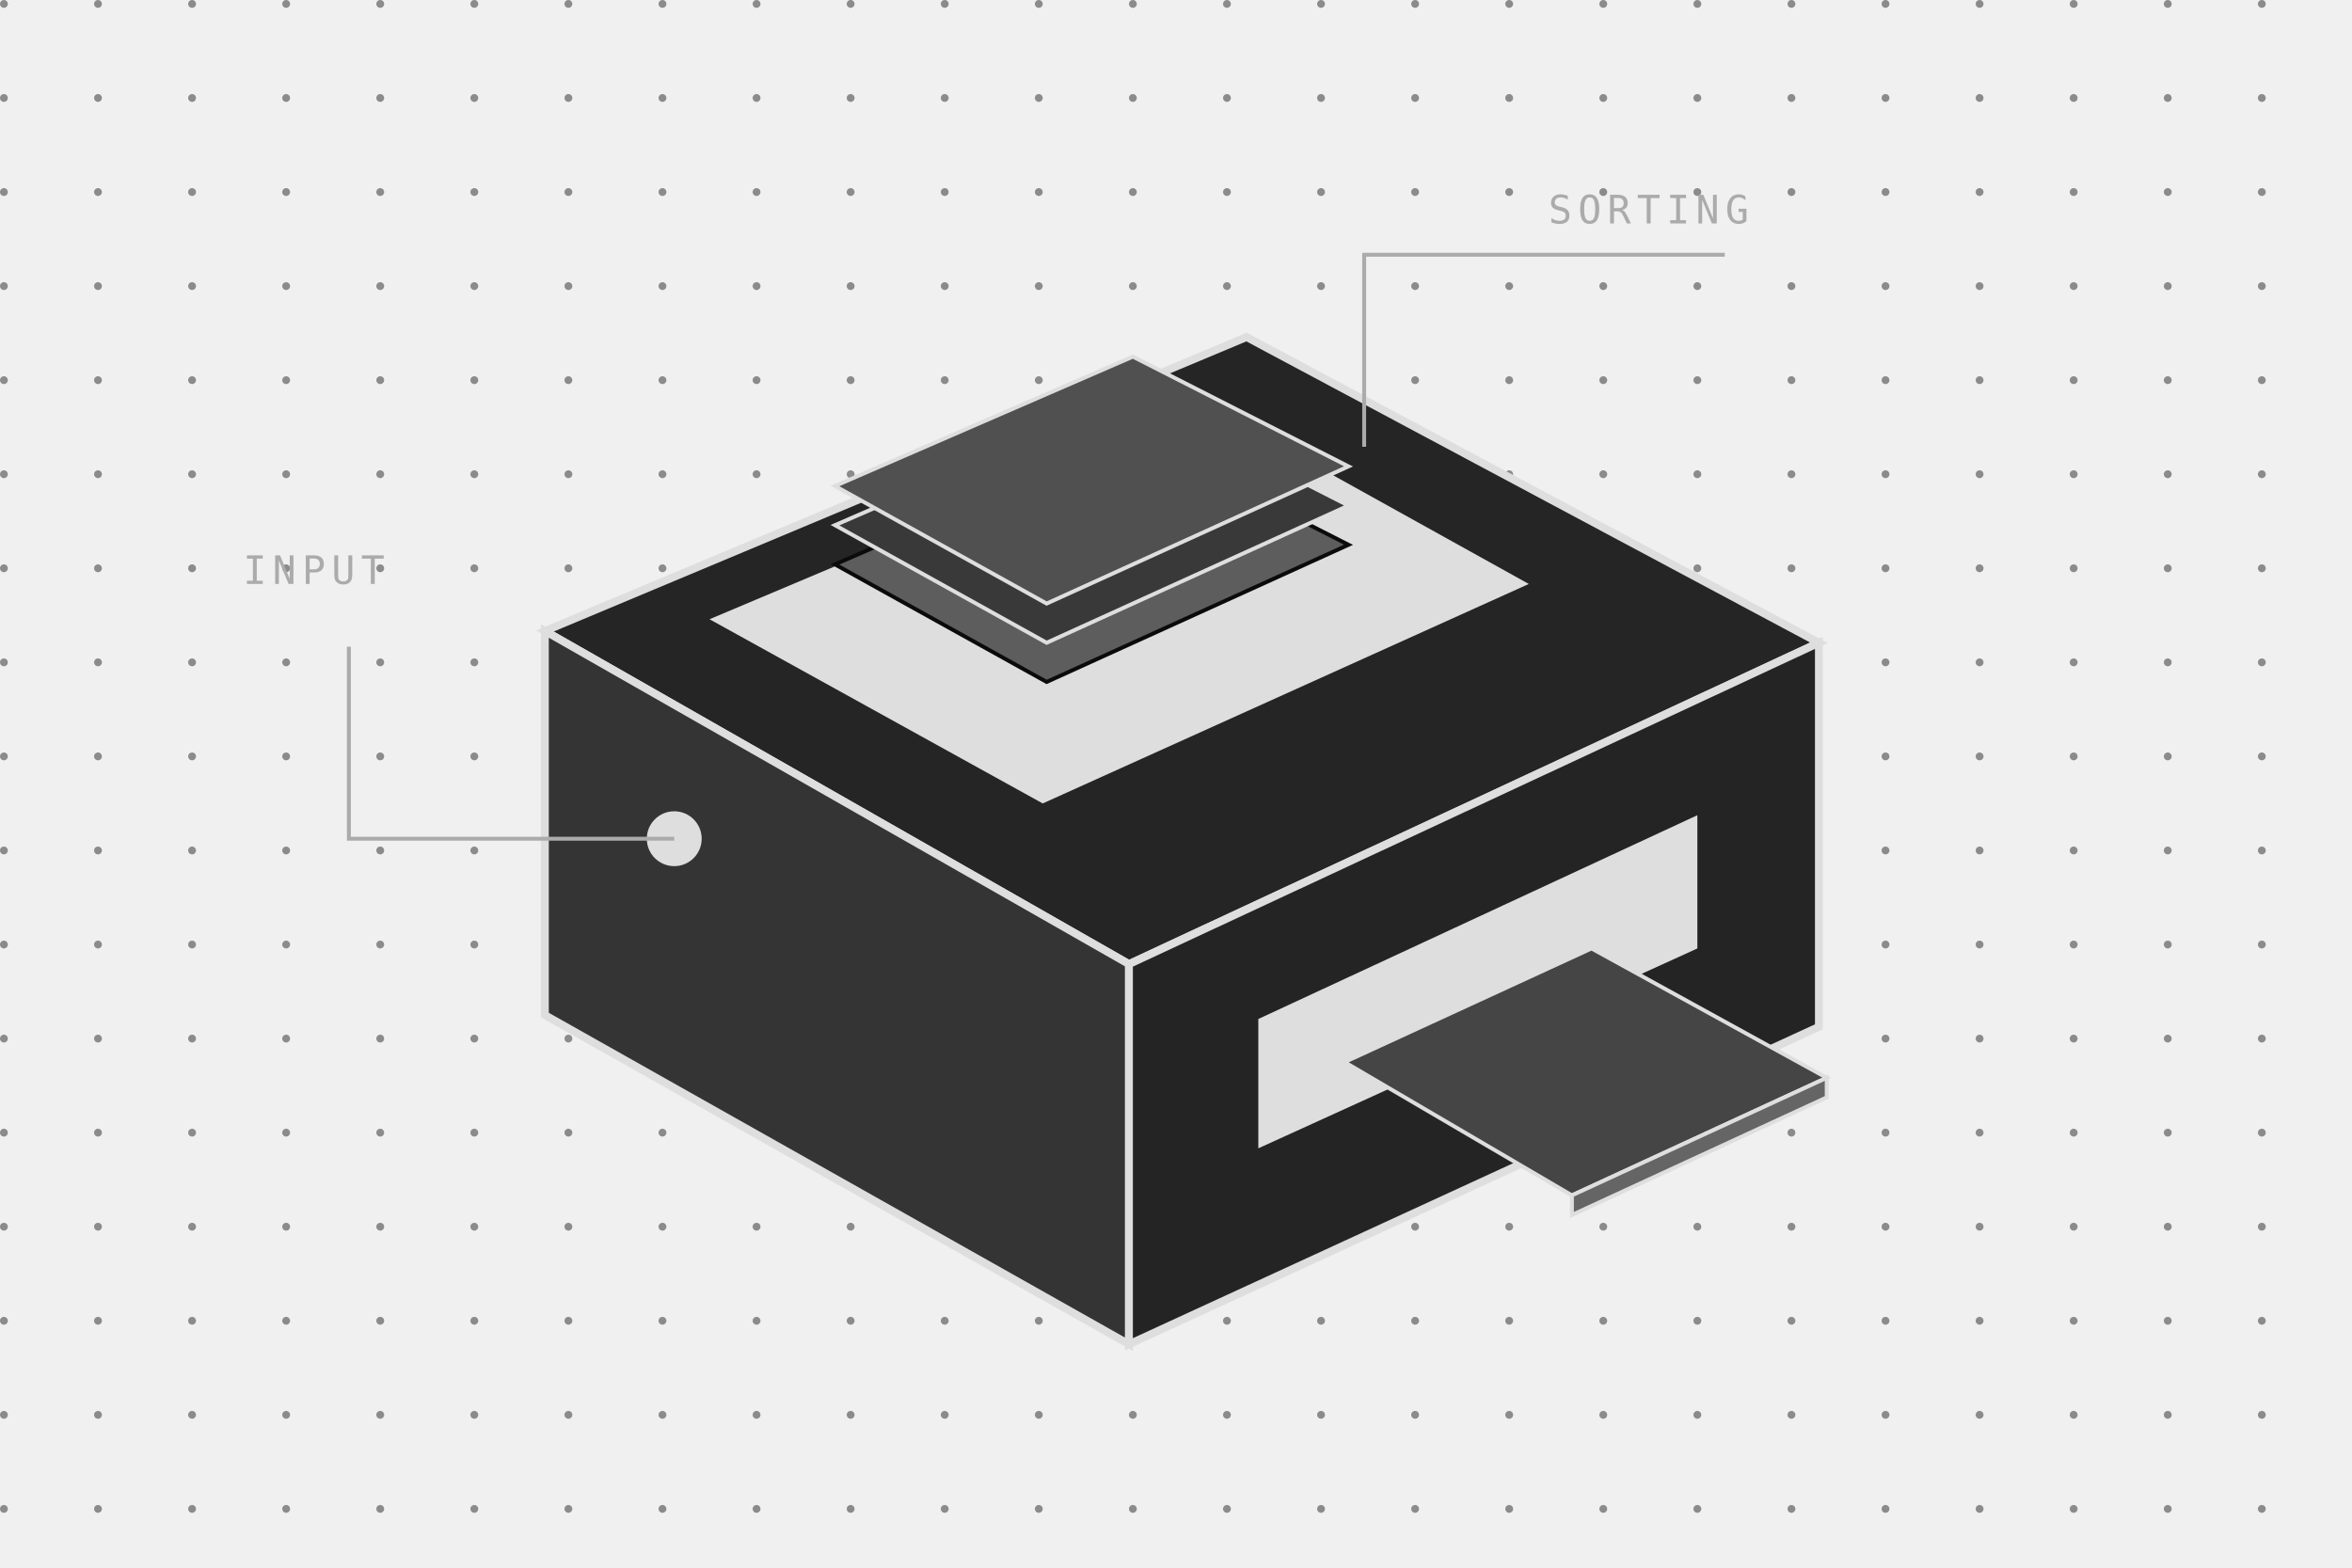
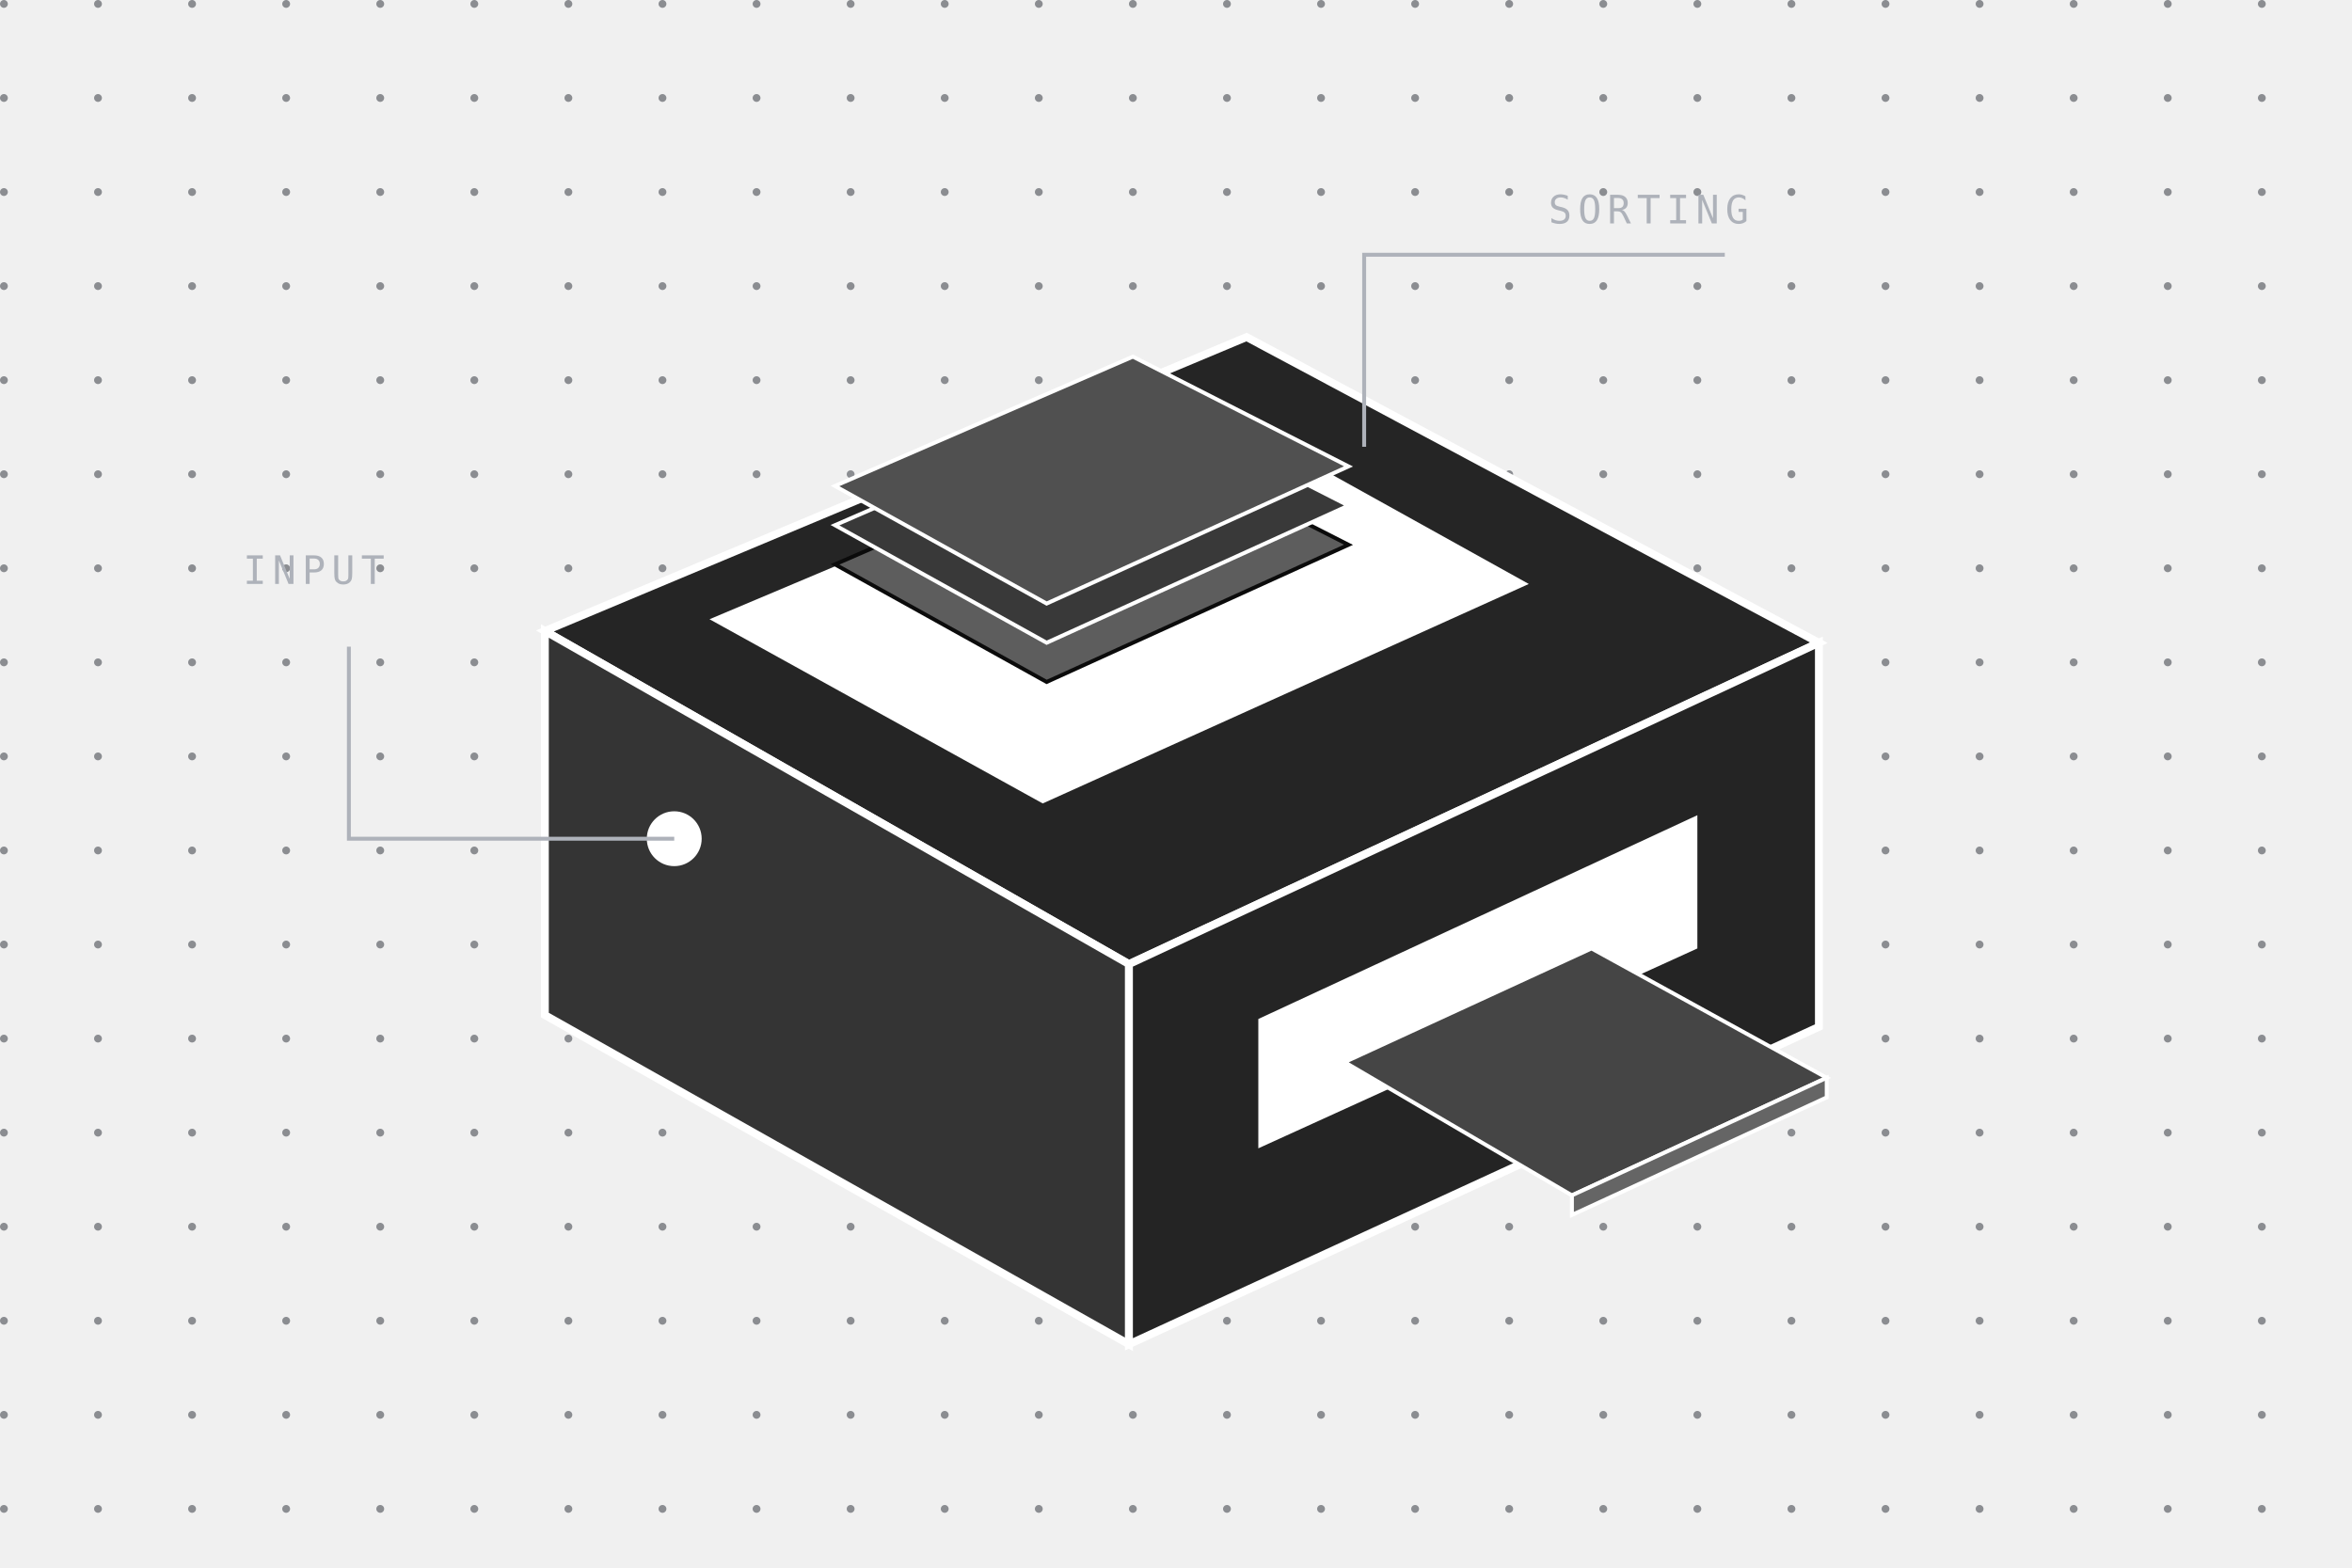
<svg xmlns="http://www.w3.org/2000/svg" viewBox="0 0 600 400" fill="none">
  <defs>
    <pattern id="grid" width="24" height="24" patternUnits="userSpaceOnUse">
-       <circle cx="1" cy="1" r="1" fill="#383838" opacity=".55" />
+       <circle cx="1" cy="1" r="1" fill="#383c44" opacity=".55" />
    </pattern>
    <linearGradient id="wash" x2="1" y2="1">
      <stop stop-color="#151515" />
      <stop offset="1" stop-color="#101010" />
    </linearGradient>
  </defs>
  <rect width="600" height="400" fill="url(#grid)" />
-   <path d="M139 161 318 86 464 164 288 246Z" fill="#252525" stroke="#dedede" stroke-width="2" />
-   <path d="M139 161v98l149 84v-97Z" fill="#343434" stroke="#dedede" stroke-width="2" />
-   <path d="m288 246 176-82v98l-176 81Z" fill="#242424" stroke="#dedede" stroke-width="2" />
-   <path d="m181 158 128-54 81 45-124 56Z" fill="#dedede" />
+   <path d="M139 161 318 86 464 164 288 246Z" fill="#252525" stroke="#ffffff" stroke-width="2" />
+   <path d="M139 161v98l149 84v-97Z" fill="#343434" stroke="#ffffff" stroke-width="2" />
+   <path d="m288 246 176-82v98l-176 81Z" fill="#242424" stroke="#ffffff" stroke-width="2" />
+   <path d="m181 158 128-54 81 45-124 56Z" fill="#ffffff" />
  <path d="m213 144 76-33 55 28-77 35Z" fill="#5d5d5d" stroke="#0b0b0b" />
-   <path d="m213 134 76-33 55 28-77 35Z" fill="#393939" stroke="#dedede" />
-   <path d="m213 124 76-33 55 28-77 35Z" fill="#505050" stroke="#dedede" />
-   <path d="m321 260 112-52v34l-112 51Z" fill="#dedede" />
-   <path d="m343 271 63-29 60 33-65 30Z" fill="#454545" stroke="#dedede" />
-   <path d="m401 305 65-30v5l-65 30Z" fill="#656565" stroke="#dedede" />
-   <circle cx="172" cy="214" r="7" fill="#dedede" />
-   <path d="M172 214H89v-49m259-51V65h92" stroke="#ababab" />
-   <text x="62" y="149" fill="#ababab" font-family="monospace" font-size="10" letter-spacing="1.5">INPUT</text>
-   <text x="395" y="57" fill="#ababab" font-family="monospace" font-size="10" letter-spacing="1.5">SORTING</text>
+   <path d="m213 134 76-33 55 28-77 35Z" fill="#393939" stroke="#ffffff" />
+   <path d="m213 124 76-33 55 28-77 35Z" fill="#505050" stroke="#ffffff" />
+   <path d="m321 260 112-52v34l-112 51Z" fill="#ffffff" />
+   <path d="m343 271 63-29 60 33-65 30Z" fill="#454545" stroke="#ffffff" />
+   <path d="m401 305 65-30v5l-65 30Z" fill="#656565" stroke="#ffffff" />
+   <circle cx="172" cy="214" r="7" fill="#ffffff" />
+   <path d="M172 214H89v-49m259-51V65h92" stroke="#aeb2ba" />
+   <text x="62" y="149" fill="#aeb2ba" font-family="monospace" font-size="10" letter-spacing="1.5">INPUT</text>
+   <text x="395" y="57" fill="#aeb2ba" font-family="monospace" font-size="10" letter-spacing="1.5">SORTING</text>
</svg>
